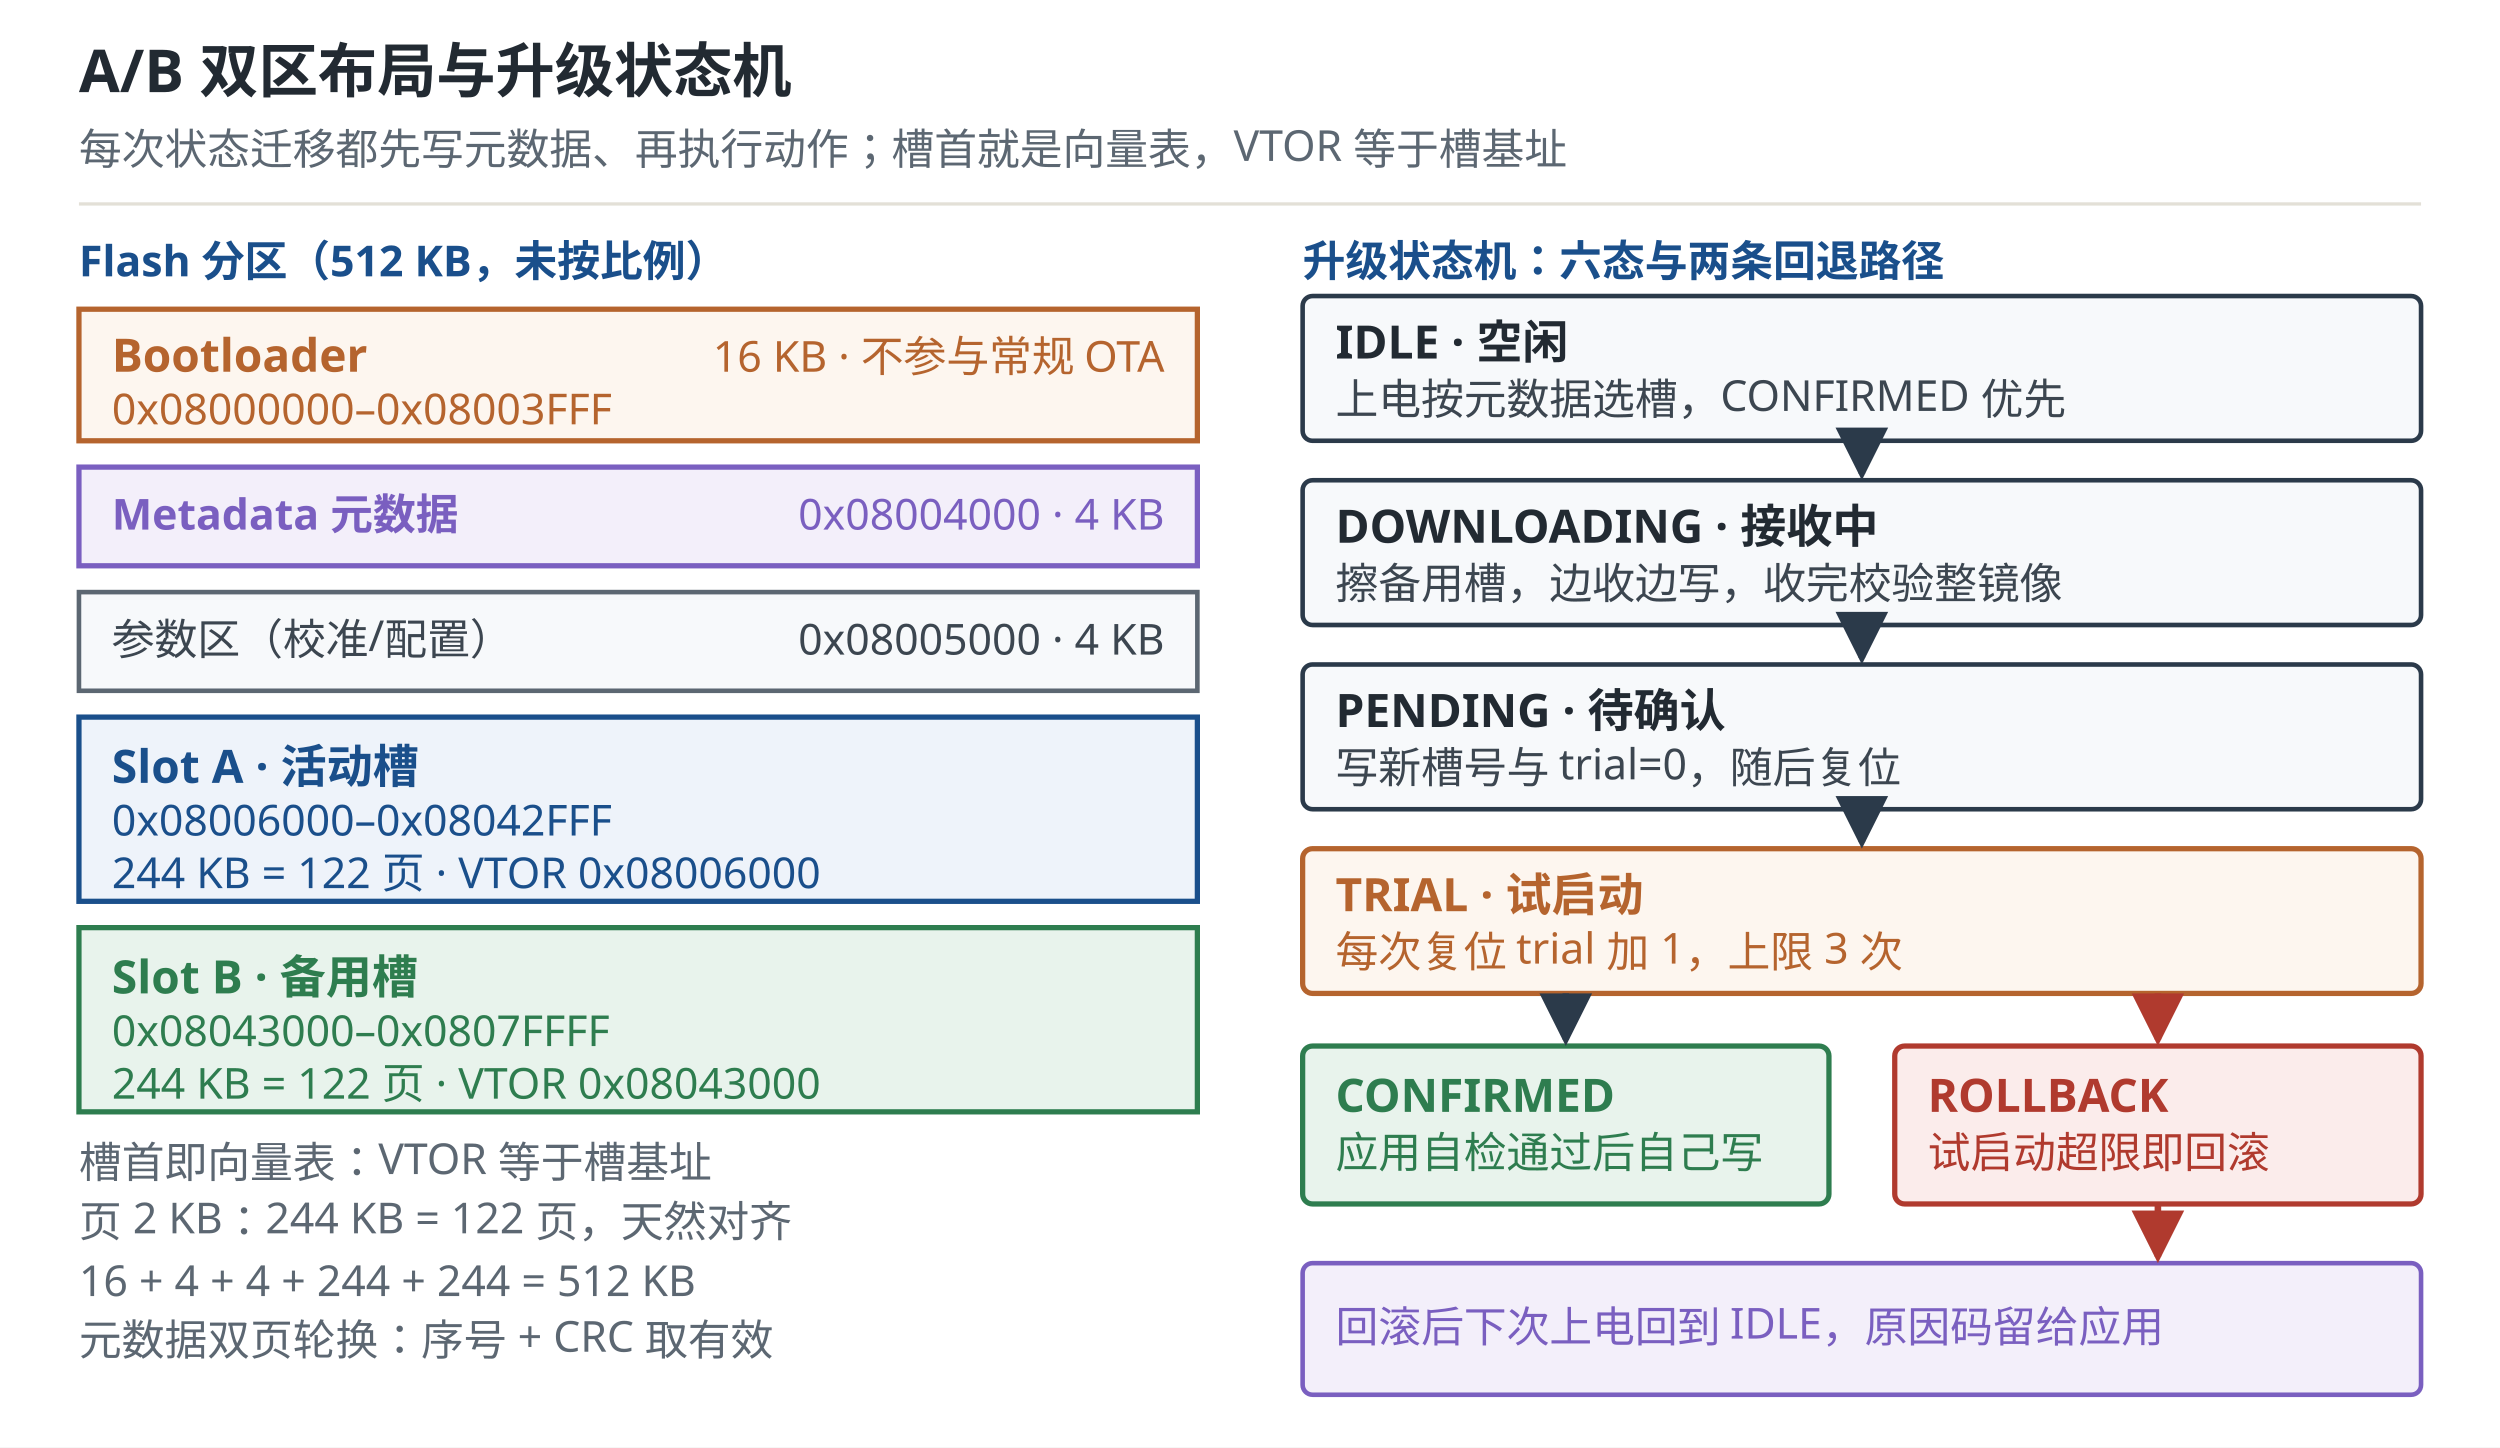
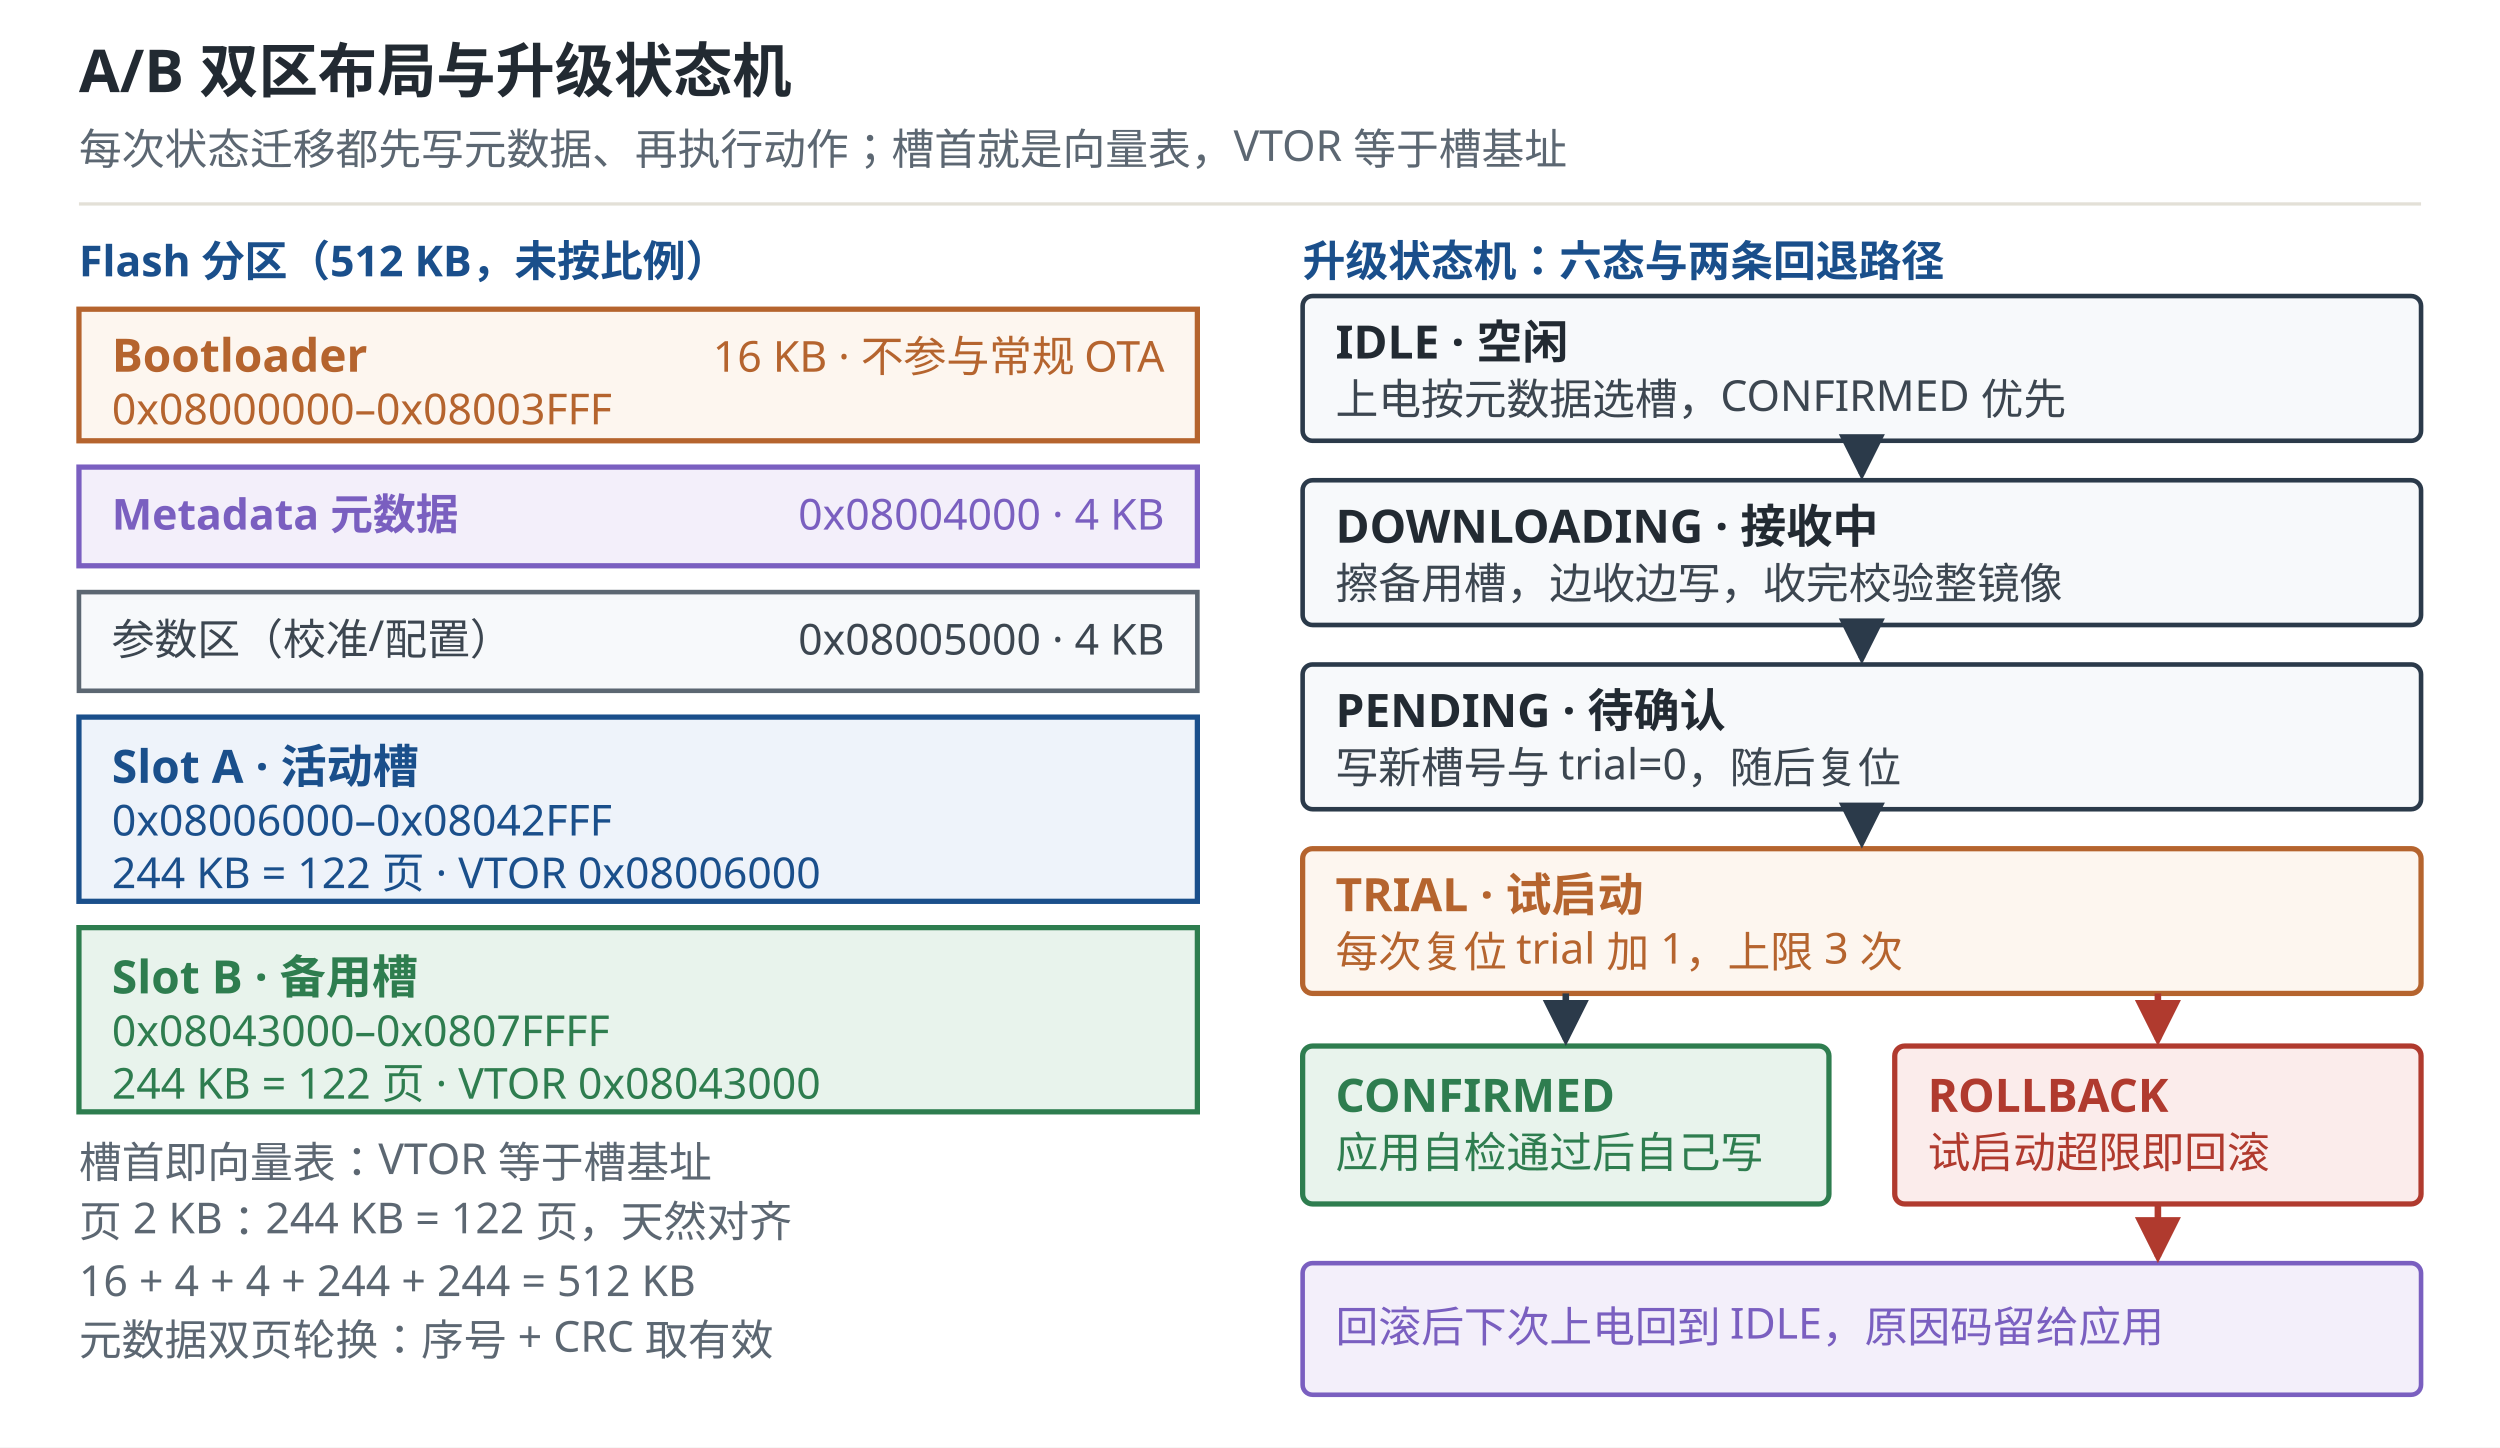
<svg xmlns="http://www.w3.org/2000/svg" viewBox="0 0 760 440">
  <defs>
-     <marker id="ab" markerWidth="8" markerHeight="8" refX="7" refY="4" orient="auto">
-       <path d="M0,0 L8,4 L0,8 Z" fill="#2b3a4a" />
+     <marker id="ab" markerWidth="7" markerHeight="7" refX="6" refY="3.5" orient="auto">
+       <path d="M0,0 L7,3.5 L0,7 Z" fill="#2b3a4a" />
    </marker>
-     <marker id="abred" markerWidth="8" markerHeight="8" refX="7" refY="4" orient="auto">
-       <path d="M0,0 L8,4 L0,8 Z" fill="#b03a2e" />
+     <marker id="abred" markerWidth="7" markerHeight="7" refX="6" refY="3.5" orient="auto">
+       <path d="M0,0 L7,3.5 L0,7 Z" fill="#b03a2e" />
    </marker>
  </defs>
  <rect width="760" height="440" fill="#ffffff" />
  <g font-family="'Noto Sans SC','Microsoft YaHei',sans-serif">
    <text x="24" y="28" font-size="18" font-weight="700" fill="#222a32">A/B 双区布局与升级状态机</text>
    <text x="24" y="50" font-size="13" fill="#5c6772">每次状态迁移都先写元数据、再执行动作；槽首就是向量表，VTOR 等于槽基址</text>
    <line x1="24" y1="62" x2="736" y2="62" stroke="#e3e0d7" />
    <text x="24" y="84" font-size="13" font-weight="700" fill="#1a4f8b">Flash 分区（512 KB，未按比例）</text>
    <rect x="24" y="94" width="340" height="40" fill="#fdf6ef" stroke="#b5642e" stroke-width="1.6" />
    <text x="34" y="113" font-size="14" font-weight="700" fill="#b5642e">Bootloader</text>
    <text x="354" y="113" font-size="13" fill="#b5642e" text-anchor="end">16 KB · 不参与常规 OTA</text>
    <text x="34" y="129" font-size="13" fill="#b5642e">0x08000000–0x08003FFF</text>
    <rect x="24" y="142" width="340" height="30" fill="#f3effa" stroke="#7a5fc0" stroke-width="1.6" />
    <text x="34" y="161" font-size="13" font-weight="700" fill="#7a5fc0">Metadata 元数据</text>
    <text x="354" y="161" font-size="13" fill="#7a5fc0" text-anchor="end">0x08004000 · 4 KB</text>
    <rect x="24" y="180" width="340" height="30" fill="#f7f9fb" stroke="#5c6772" stroke-width="1.4" />
    <text x="34" y="199" font-size="13" fill="#3c4650">参数区（校准/配置）</text>
    <text x="354" y="199" font-size="13" fill="#3c4650" text-anchor="end">0x08005000 · 4 KB</text>
    <rect x="24" y="218" width="340" height="56" fill="#eef3fa" stroke="#1a4f8b" stroke-width="1.6" />
    <text x="34" y="238" font-size="14" font-weight="700" fill="#1a4f8b">Slot A · 活动槽</text>
    <text x="34" y="254" font-size="13" fill="#1a4f8b">0x08006000–0x08042FFF</text>
    <text x="34" y="270" font-size="13" fill="#1a4f8b">244 KB = 122 页 · VTOR 0x08006000</text>
    <rect x="24" y="282" width="340" height="56" fill="#e8f3ec" stroke="#2e7d4f" stroke-width="1.6" />
    <text x="34" y="302" font-size="14" font-weight="700" fill="#2e7d4f">Slot B · 备用槽</text>
    <text x="34" y="318" font-size="13" fill="#2e7d4f">0x08043000–0x0807FFFF</text>
    <text x="34" y="334" font-size="13" fill="#2e7d4f">244 KB = 122 页 · VTOR 0x08043000</text>
    <text x="24" y="358" font-size="13" fill="#5c6772">槽首即向量表：VTOR 等于槽基址</text>
    <text x="24" y="376" font-size="13" fill="#5c6772">页 2 KB：244 KB = 122 页，天然对齐</text>
    <text x="24" y="394" font-size="13" fill="#5c6772">16 + 4 + 4 + 244 + 244 = 512 KB</text>
    <text x="24" y="412" font-size="13" fill="#5c6772">元数据双页轮换：序号 + CRC 取有效</text>
    <text x="396" y="84" font-size="13" font-weight="700" fill="#1a4f8b">升级状态机：六态与两条回退路径</text>
    <rect x="396" y="90" width="340" height="44" rx="3" fill="#f7f9fb" stroke="#2b3a4a" stroke-width="1.4" />
    <text x="406" y="109" font-size="14" font-weight="700" fill="#222a32">IDLE · 空闲</text>
    <text x="406" y="126" font-size="13" fill="#3c4650">上电按元数据选槽，CONFIRMED 优先</text>
    <rect x="396" y="146" width="340" height="44" rx="3" fill="#f7f9fb" stroke="#2b3a4a" stroke-width="1.4" />
    <text x="406" y="165" font-size="14" font-weight="700" fill="#222a32">DOWNLOADING · 接收中</text>
    <text x="406" y="182" font-size="13" fill="#3c4650">擦备用槽，边收边写，收完校验整镜像</text>
    <rect x="396" y="202" width="340" height="44" rx="3" fill="#f7f9fb" stroke="#2b3a4a" stroke-width="1.4" />
    <text x="406" y="221" font-size="14" font-weight="700" fill="#222a32">PENDING · 待确认</text>
    <text x="406" y="238" font-size="13" fill="#3c4650">写新槽号与 trial=0，随后复位</text>
    <rect x="396" y="258" width="340" height="44" rx="3" fill="#fdf6ef" stroke="#b5642e" stroke-width="1.6" />
    <text x="406" y="277" font-size="14" font-weight="700" fill="#b5642e">TRIAL · 试启动</text>
    <text x="406" y="294" font-size="13" fill="#b5642e">每次复位 trial 加 1，上限 3 次</text>
    <rect x="396" y="318" width="160" height="48" rx="3" fill="#e8f3ec" stroke="#2e7d4f" stroke-width="1.6" />
    <text x="406" y="338" font-size="14" font-weight="700" fill="#2e7d4f">CONFIRMED</text>
    <text x="406" y="355" font-size="13" fill="#2e7d4f">应用自检通过后自己写</text>
    <rect x="576" y="318" width="160" height="48" rx="3" fill="#fbeceb" stroke="#b03a2e" stroke-width="1.6" />
    <text x="586" y="338" font-size="14" font-weight="700" fill="#b03a2e">ROLLBACK</text>
    <text x="586" y="355" font-size="13" fill="#b03a2e">试启动超限即回滚</text>
    <rect x="396" y="384" width="340" height="40" rx="3" fill="#f3effa" stroke="#7a5fc0" stroke-width="1.4" />
    <text x="406" y="408" font-size="13" fill="#7a5fc0">回滚后下次上电回到 IDLE，原因码留给应用</text>
    <line x1="566" y1="134" x2="566" y2="144" stroke="#2b3a4a" stroke-width="2" marker-end="url(#ab)" />
    <line x1="566" y1="190" x2="566" y2="200" stroke="#2b3a4a" stroke-width="2" marker-end="url(#ab)" />
    <line x1="566" y1="246" x2="566" y2="256" stroke="#2b3a4a" stroke-width="2" marker-end="url(#ab)" />
    <line x1="476" y1="302" x2="476" y2="316" stroke="#2b3a4a" stroke-width="2" marker-end="url(#ab)" />
    <line x1="656" y1="302" x2="656" y2="316" stroke="#b03a2e" stroke-width="2" marker-end="url(#abred)" />
    <line x1="656" y1="366" x2="656" y2="382" stroke="#b03a2e" stroke-width="2" marker-end="url(#abred)" />
  </g>
</svg>
